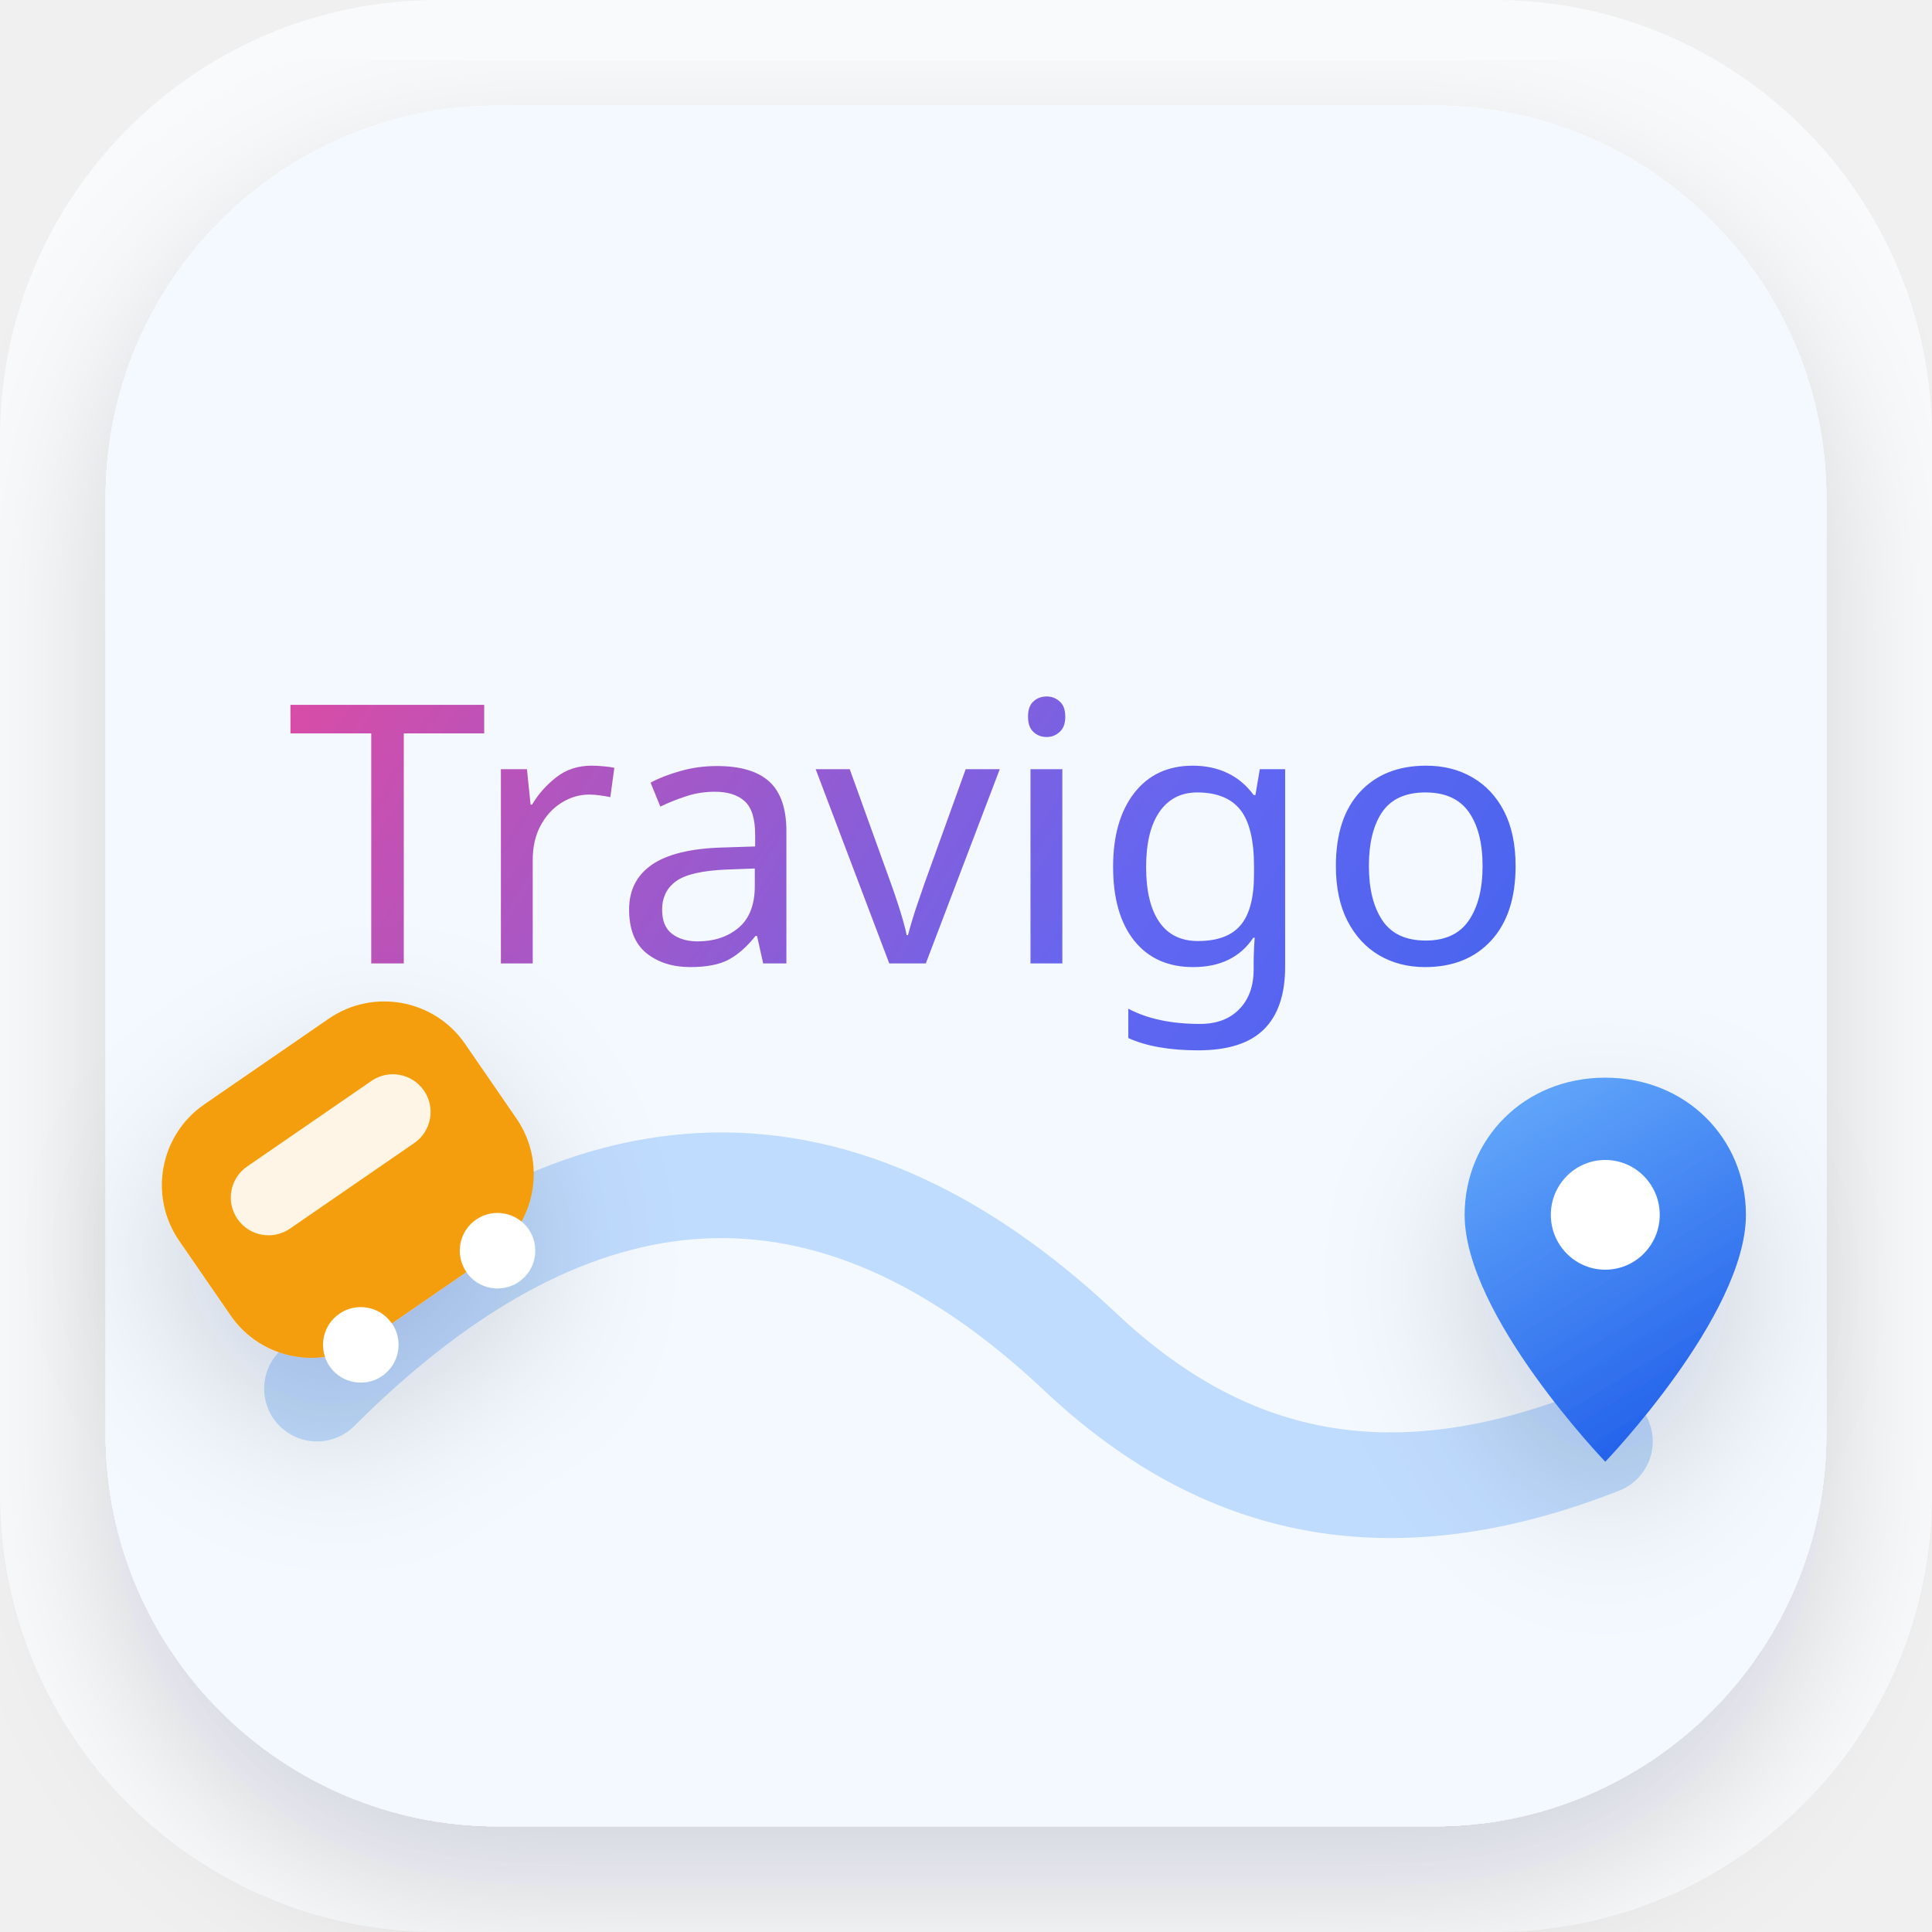
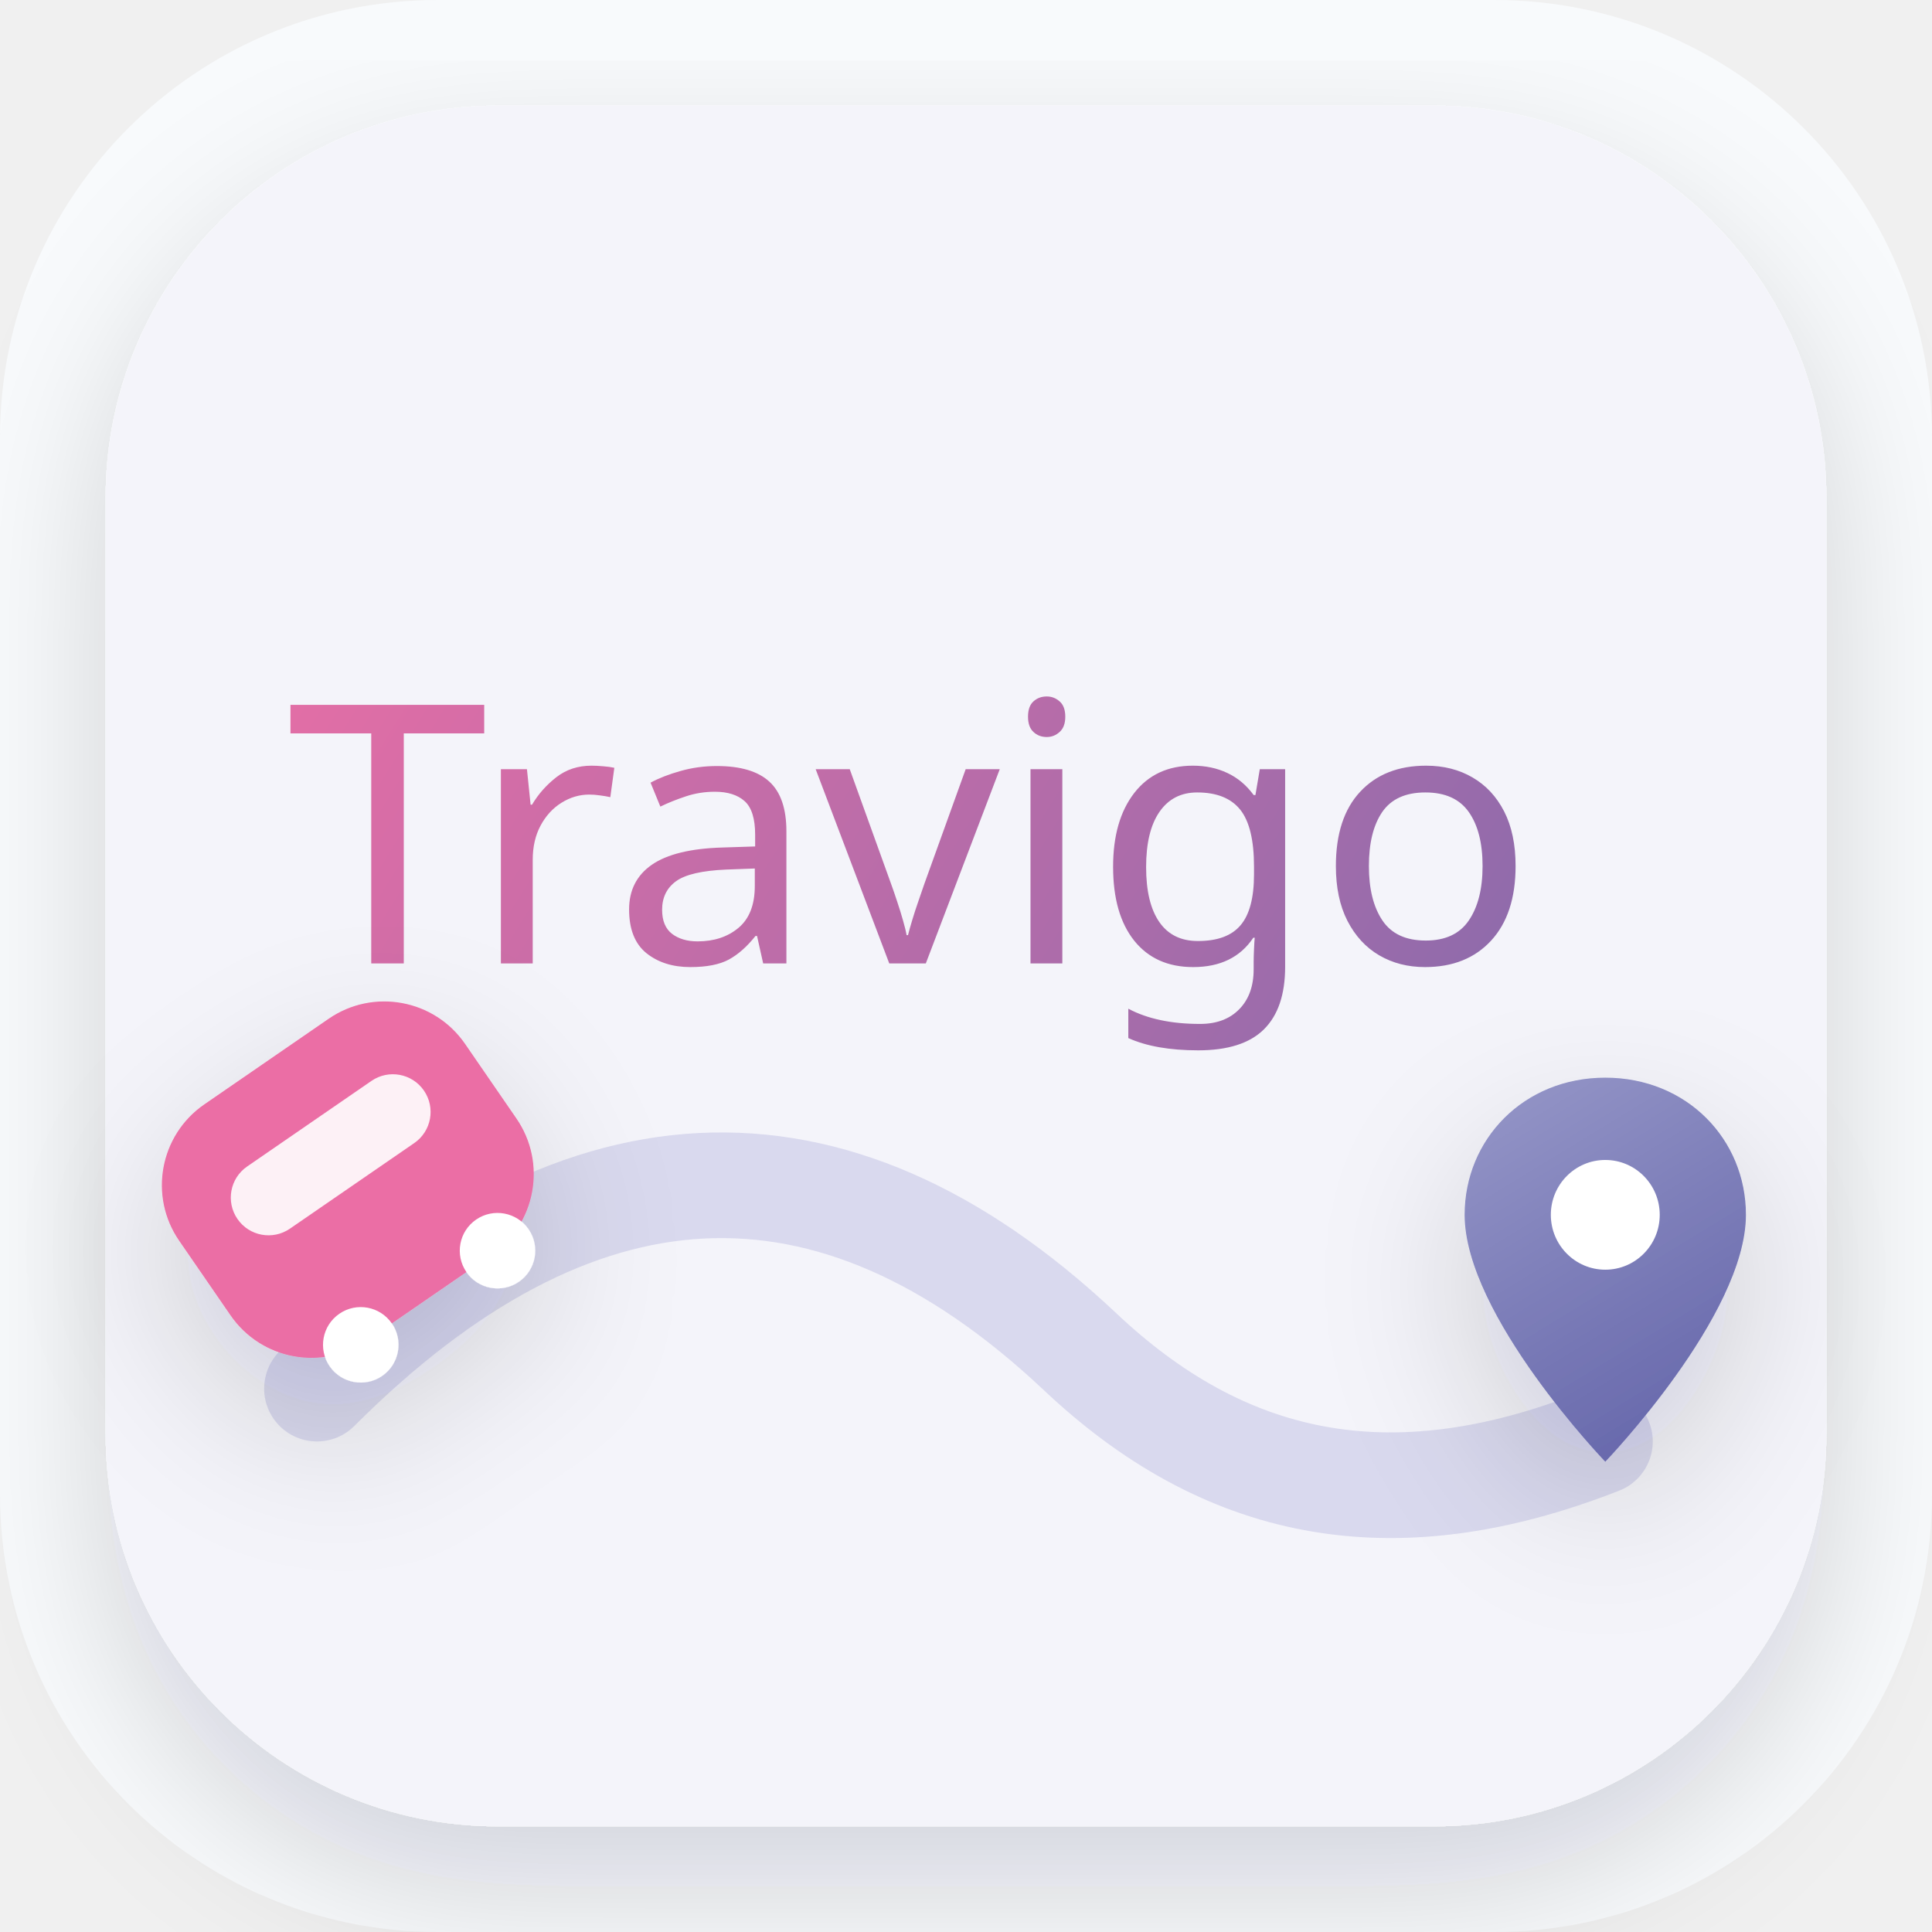
<svg xmlns="http://www.w3.org/2000/svg" height="256.0pt" stroke-miterlimit="10" style="fill-rule:nonzero;clip-rule:evenodd;stroke-linecap:round;stroke-linejoin:round;" version="1.1" viewBox="0 0 256 256" width="256.0pt" xml:space="preserve">
  <defs>
    <filter color-interpolation-filters="sRGB" filterUnits="userSpaceOnUse" height="278" id="Filter" width="278" x="-11" y="-3">
      <feDropShadow dx="4.89859e-16" dy="8" flood-color="#0f172a" flood-opacity="0.16" in="SourceGraphic" result="Shadow" stdDeviation="10" />
    </filter>
    <linearGradient gradientTransform="matrix(200 130 -130 200 -2 -23.5469)" gradientUnits="userSpaceOnUse" id="LinearGradient" x1="0" x2="1" y1="0" y2="0">
-       <stop offset="0" stop-color="#ec4899" />
-       <stop offset="0.54" stop-color="#6366f1" />
-       <stop offset="1" stop-color="#2563eb" />
+       <stop offset="0" stop-color="#eb6ea5" />
+       <stop offset="0.54" stop-color="#aa6caa" />
+       <stop offset="1" stop-color="#696aad" />
    </linearGradient>
    <filter color-interpolation-filters="sRGB" filterUnits="userSpaceOnUse" height="100.892" id="Filter_2" width="87.276" x="169.07" y="125.795">
      <feDropShadow dx="4.89859e-16" dy="8" flood-color="#0f172a" flood-opacity="0.16" in="SourceGraphic" result="Shadow" stdDeviation="10" />
    </filter>
    <linearGradient gradientTransform="matrix(24.0491 39.9866 -39.681 24.2343 201.285 145.825)" gradientUnits="userSpaceOnUse" id="LinearGradient_2" x1="0" x2="1" y1="0" y2="0">
-       <stop offset="0" stop-color="#60a5fa" />
-       <stop offset="1" stop-color="#2563eb" />
+       <stop offset="0" stop-color="#9192c5" />
+       <stop offset="1" stop-color="#696aad" />
    </linearGradient>
    <filter color-interpolation-filters="sRGB" filterUnits="userSpaceOnUse" height="107.385" id="Filter_3" width="109.437" x="-8.631" y="110.616">
      <feDropShadow dx="4.89859e-16" dy="8" flood-color="#0f172a" flood-opacity="0.16" in="SourceGraphic" result="Shadow" stdDeviation="10" />
    </filter>
  </defs>
  <clipPath id="ArtboardFrame">
    <rect height="256" width="256" x="0" y="0" />
  </clipPath>
  <g clip-path="url(#ArtboardFrame)" id="Layer-1">
    <path d="M0 58C0 25.968 25.968 0 58 0L198 0C230.033 0 256 25.968 256 58L256 198C256 230.033 230.033 256 198 256L58 256C25.968 256 0 230.033 0 198L0 58Z" fill="#f8fafc" fill-rule="nonzero" opacity="1" stroke="none" />
    <path d="M14 66C14 37.281 37.281 14 66 14L190 14C218.719 14 242 37.281 242 66L242 190C242 218.719 218.719 242 190 242L66 242C37.281 242 14 218.719 14 190L14 66Z" fill="#ffffff" fill-rule="nonzero" filter="url(#Filter)" stroke="none" />
-     <path d="M14 66C14 37.281 37.281 14 66 14L190 14C218.719 14 242 37.281 242 66L242 190C242 218.719 218.719 242 190 242L66 242C37.281 242 14 218.719 14 190L14 66Z" fill="#eff6ff" fill-rule="nonzero" opacity="0.72" stroke="none" />
-     <path d="M42 184C76 150 110 148 143 179C162 197 184 202 212 191" fill="none" opacity="1" stroke="#bfdbfe" stroke-linecap="round" stroke-linejoin="round" stroke-width="14" />
+     <path d="M14 66C14 37.281 37.281 14 66 14L190 14C218.719 14 242 37.281 242 66L242 190C242 218.719 218.719 242 190 242L66 242C37.281 242 14 218.719 14 190L14 66Z" fill="#f0f0f8" fill-rule="nonzero" opacity="0.72" stroke="none" />
+     <path d="M42 184C76 150 110 148 143 179C162 197 184 202 212 191" fill="none" opacity="1" stroke="#d9d9ee" stroke-linecap="round" stroke-linejoin="round" stroke-width="14" />
    <text fill="url(#LinearGradient)" font-family="Arial-BoldMT" font-size="48" opacity="1" stroke="none" text-anchor="start" transform="matrix(1 0 0 1 38.0031 84.2063)" x="0" y="0">
      <tspan textLength="182.719" x="0" y="43.453">Travigo</tspan>
    </text>
    <g filter="url(#Filter_2)">
      <path d="M212.708 142.795C201.886 142.795 194.07 150.974 194.07 160.971C194.07 174.3 212.708 193.687 212.708 193.687C212.708 193.687 231.346 174.3 231.346 160.971C231.346 150.974 223.53 142.795 212.708 142.795Z" fill="url(#LinearGradient_2)" fill-rule="nonzero" opacity="1" stroke="none" />
      <path d="M205.493 160.971C205.493 156.956 208.724 153.701 212.708 153.701C216.693 153.701 219.923 156.956 219.923 160.971C219.923 164.986 216.693 168.241 212.708 168.241C208.724 168.241 205.493 164.986 205.493 160.971Z" fill="#ffffff" fill-rule="nonzero" opacity="1" stroke="none" />
    </g>
    <g filter="url(#Filter_3)">
-       <path d="M23.74 164.409C19.669 158.496 21.163 150.401 27.076 146.33L43.55 134.988C49.463 130.917 57.558 132.41 61.629 138.324L68.434 148.208C72.505 154.122 71.012 162.216 65.098 166.288L48.625 177.629C42.711 181.7 34.617 180.207 30.545 174.293L23.74 164.409Z" fill="#f59e0b" fill-rule="nonzero" opacity="1" stroke="none" />
+       <path d="M23.74 164.409C19.669 158.496 21.163 150.401 27.076 146.33L43.55 134.988C49.463 130.917 57.558 132.41 61.629 138.324L68.434 148.208C72.505 154.122 71.012 162.216 65.098 166.288L48.625 177.629C42.711 181.7 34.617 180.207 30.545 174.293L23.74 164.409Z" fill="#eb6ea5" fill-rule="nonzero" opacity="1" stroke="none" />
      <path d="M31.464 161.52C29.898 159.246 30.473 156.132 32.747 154.566L49.22 143.225C51.495 141.659 54.608 142.233 56.174 144.508L56.174 144.508C57.74 146.782 57.166 149.896 54.891 151.462L38.418 162.803C36.143 164.369 33.03 163.795 31.464 161.52L31.464 161.52Z" fill="#ffffff" fill-rule="nonzero" opacity="0.9" stroke="none" />
      <path d="M43.683 181.032C42.117 178.757 42.691 175.644 44.966 174.078C47.24 172.512 50.354 173.086 51.92 175.361C53.486 177.635 52.911 180.749 50.636 182.315C48.362 183.88 45.249 183.306 43.683 181.032Z" fill="#ffffff" fill-rule="nonzero" opacity="1" stroke="none" />
      <path d="M61.804 168.556C60.238 166.282 60.812 163.168 63.087 161.602C65.361 160.036 68.474 160.611 70.04 162.885C71.606 165.16 71.032 168.273 68.757 169.839C66.483 171.405 63.37 170.831 61.804 168.556Z" fill="#ffffff" fill-rule="nonzero" opacity="1" stroke="none" />
    </g>
  </g>
</svg>
